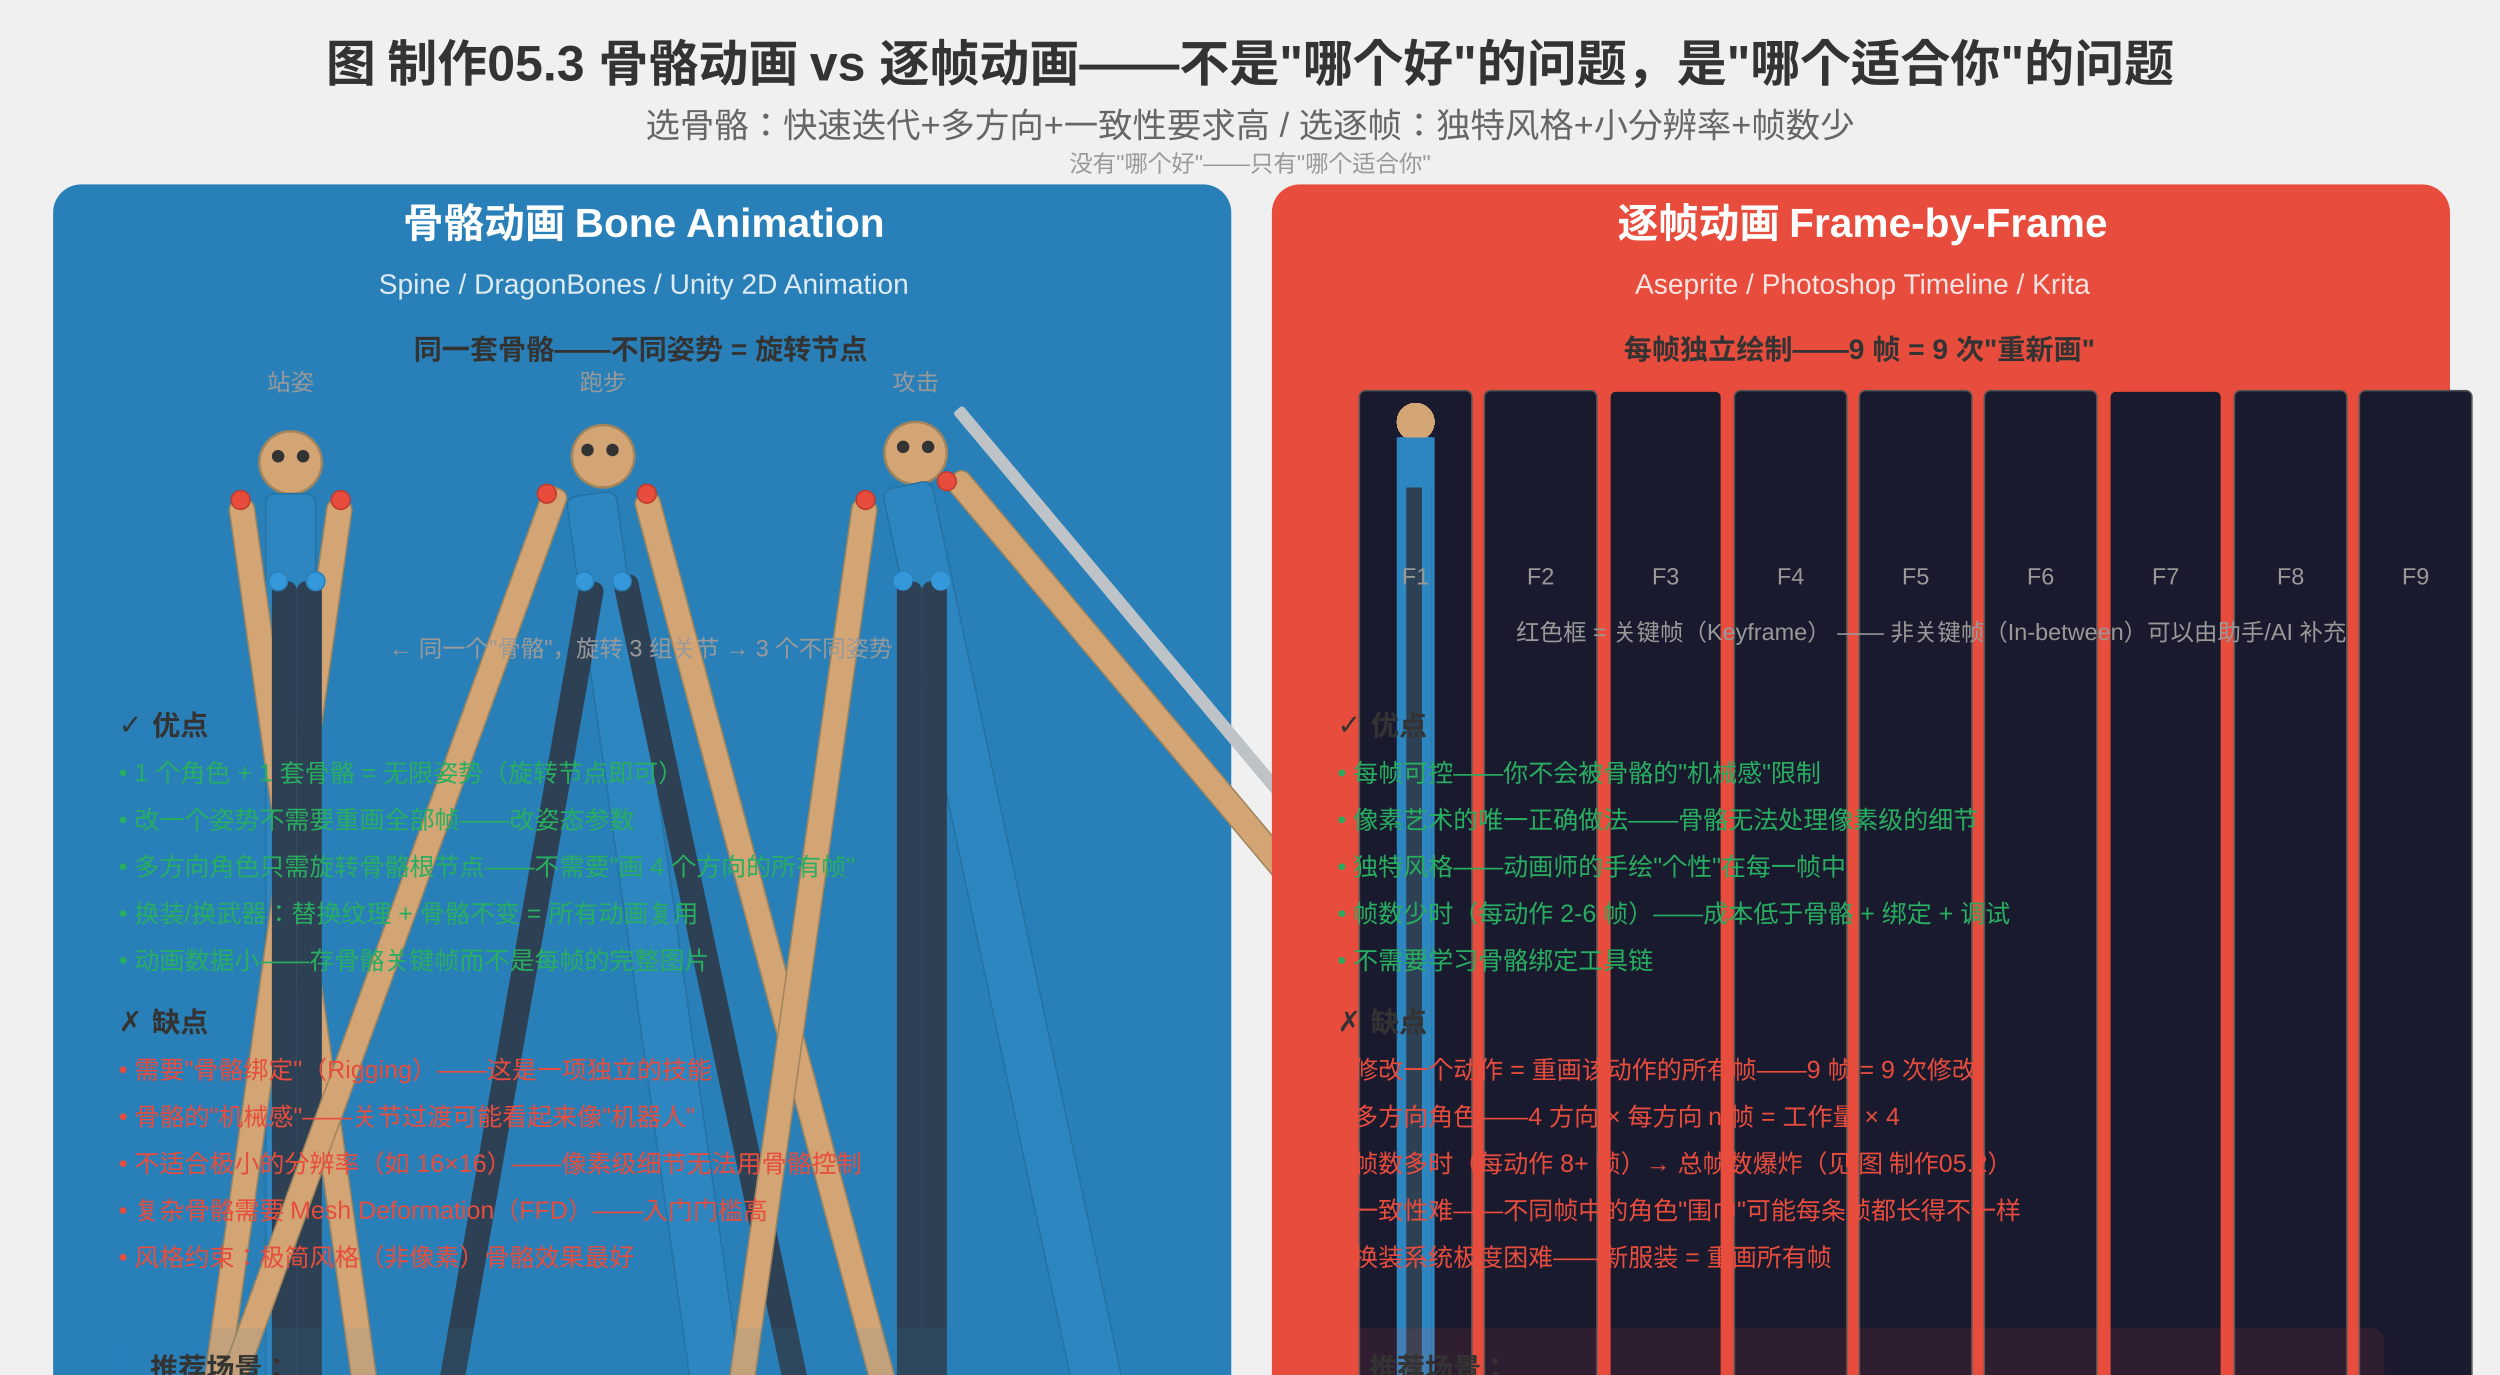
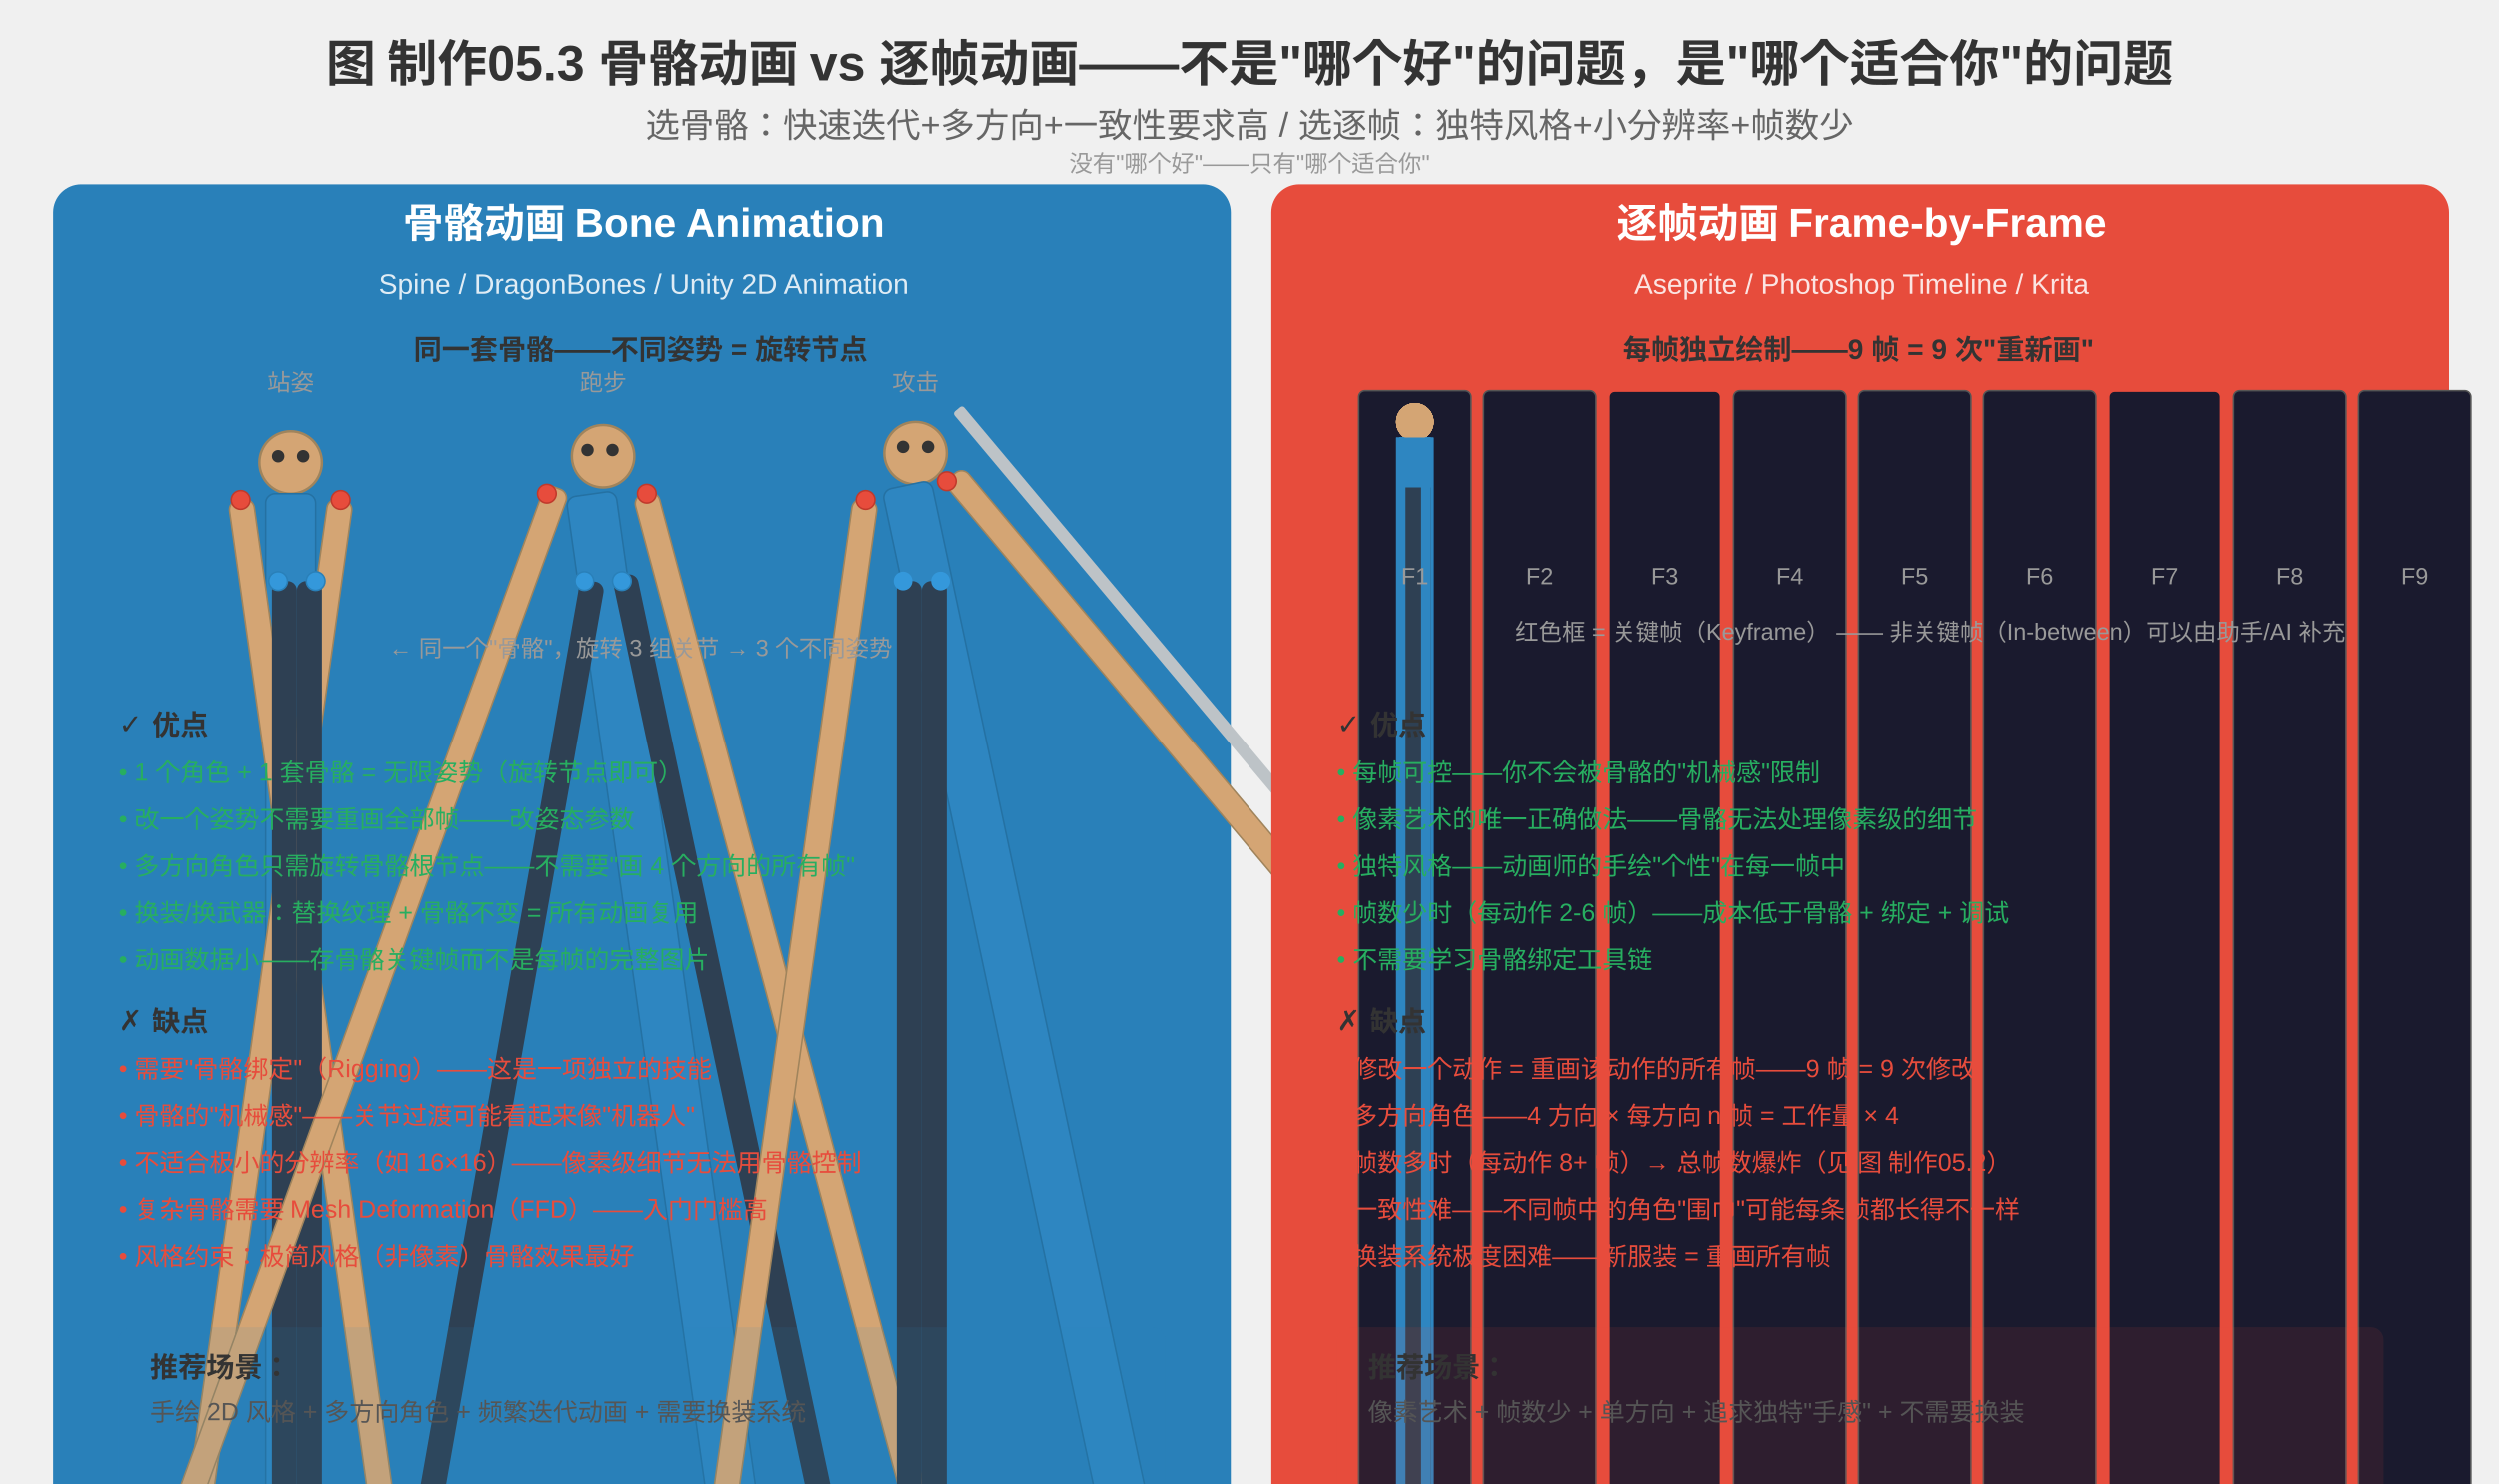
- <svg xmlns="http://www.w3.org/2000/svg" viewBox="0.0 0.0 800.0 440" width="800" height="440">
+ <svg xmlns="http://www.w3.org/2000/svg" viewBox="0.0 0.0 800.0 475" width="800" height="475">
  <style>
    text { font-family: 'PingFang SC','Microsoft YaHei',Arial,sans-serif; }
    .title { font-size: 16px; font-weight: bold; fill: #333; }
    .subtitle { font-size: 11px; fill: #666; }
    .col-title { font-size: 13px; font-weight: bold; fill: #fff; text-anchor: middle; }
    .col-sub { font-size: 9px; fill: #fff; opacity: 0.85; text-anchor: middle; }
    .step-label { font-size: 9px; font-weight: bold; fill: #333; }
    .step-desc { font-size: 8px; fill: #555; }
    .pro-item { font-size: 8px; fill: #27AE60; }
    .con-item { font-size: 8px; fill: #E74C3C; }
    .note { font-size: 7.5px; fill: #999; }
  </style>
  <text x="400" y="26" class="title" text-anchor="middle">图 制作05.3  骨骼动画 vs 逐帧动画——不是"哪个好"的问题，是"哪个适合你"的问题</text>
  <text x="400" y="44" class="subtitle" text-anchor="middle">选骨骼：快速迭代+多方向+一致性要求高 / 选逐帧：独特风格+小分辨率+帧数少</text>
  <g transform="translate(18, 60)">
-     <rect x="0" y="0" width="375" height="440" fill="#FAFAFA" stroke="#2980B9" stroke-width="2" rx="8" />
-     <rect x="0" y="0" width="375" height="440" fill="#2980B9" rx="8" />
-     <rect x="0" y="21" width="375" height="440" fill="#2980B9" />
+     <rect x="0" y="0" width="375" height="475" fill="#FAFAFA" stroke="#2980B9" stroke-width="2" rx="8" />
+     <rect x="0" y="0" width="375" height="475" fill="#2980B9" rx="8" />
+     <rect x="0" y="21" width="375" height="475" fill="#2980B9" />
    <text x="188" y="16" class="col-title">骨骼动画 Bone Animation</text>
    <text x="188" y="34" class="col-sub">Spine / DragonBones / Unity 2D Animation</text>
    <g transform="translate(25, 55)">
      <text x="162" y="0" class="step-label" text-anchor="middle">同一套骨骼——不同姿势 = 旋转节点</text>
      <g transform="translate(20, 15)">
        <text x="30" y="-5" class="note" text-anchor="middle">站姿</text>
        <circle cx="30" cy="18" r="10" fill="#D4A574" stroke="#A0845C" stroke-width="0.8" />
        <circle cx="26" cy="16" r="2" fill="#333" />
        <circle cx="34" cy="16" r="2" fill="#333" />
-         <rect x="22" y="28" width="16" height="440" fill="#2E86C1" rx="3" stroke="#2471A3" stroke-width="0.5" />
-         <rect x="10" y="30" width="8" height="440" fill="#D4A574" rx="3" stroke="#A0845C" stroke-width="0.5" transform="rotate(-8,14,30)" />
-         <rect x="42" y="30" width="8" height="440" fill="#D4A574" rx="3" stroke="#A0845C" stroke-width="0.5" transform="rotate(8,46,30)" />
-         <rect x="24" y="56" width="8" height="440" fill="#2E4053" rx="3" />
-         <rect x="32" y="56" width="8" height="440" fill="#2E4053" rx="3" />
+         <rect x="22" y="28" width="16" height="475" fill="#2E86C1" rx="3" stroke="#2471A3" stroke-width="0.5" />
+         <rect x="10" y="30" width="8" height="475" fill="#D4A574" rx="3" stroke="#A0845C" stroke-width="0.5" transform="rotate(-8,14,30)" />
+         <rect x="42" y="30" width="8" height="475" fill="#D4A574" rx="3" stroke="#A0845C" stroke-width="0.5" transform="rotate(8,46,30)" />
+         <rect x="24" y="56" width="8" height="475" fill="#2E4053" rx="3" />
+         <rect x="32" y="56" width="8" height="475" fill="#2E4053" rx="3" />
        <circle cx="14" cy="30" r="3" fill="#E74C3C" stroke="#C0392B" stroke-width="0.5" />
        <circle cx="46" cy="30" r="3" fill="#E74C3C" stroke="#C0392B" stroke-width="0.5" />
        <circle cx="26" cy="56" r="3" fill="#3498DB" stroke="#2980B9" stroke-width="0.5" />
        <circle cx="38" cy="56" r="3" fill="#3498DB" stroke="#2980B9" stroke-width="0.5" />
      </g>
      <g transform="translate(120, 15)">
        <text x="30" y="-5" class="note" text-anchor="middle">跑步</text>
        <circle cx="30" cy="16" r="10" fill="#D4A574" stroke="#A0845C" stroke-width="0.8" transform="rotate(-5,30,16)" />
        <circle cx="25" cy="14" r="2" fill="#333" />
        <circle cx="33" cy="14" r="2" fill="#333" />
-         <rect x="20" y="28" width="16" height="440" fill="#2E86C1" rx="3" stroke="#2471A3" stroke-width="0.5" transform="rotate(-8,28,42)" />
-         <rect x="10" y="26" width="8" height="440" fill="#D4A574" rx="3" stroke="#A0845C" stroke-width="0.5" transform="rotate(20,14,30)" />
-         <rect x="40" y="28" width="8" height="440" fill="#D4A574" rx="3" stroke="#A0845C" stroke-width="0.5" transform="rotate(-15,44,30)" />
-         <rect x="22" y="56" width="8" height="440" fill="#2E4053" rx="3" transform="rotate(10,26,60)" />
-         <rect x="34" y="54" width="8" height="440" fill="#2E4053" rx="3" transform="rotate(-12,38,60)" />
+         <rect x="20" y="28" width="16" height="475" fill="#2E86C1" rx="3" stroke="#2471A3" stroke-width="0.5" transform="rotate(-8,28,42)" />
+         <rect x="10" y="26" width="8" height="475" fill="#D4A574" rx="3" stroke="#A0845C" stroke-width="0.5" transform="rotate(20,14,30)" />
+         <rect x="40" y="28" width="8" height="475" fill="#D4A574" rx="3" stroke="#A0845C" stroke-width="0.5" transform="rotate(-15,44,30)" />
+         <rect x="22" y="56" width="8" height="475" fill="#2E4053" rx="3" transform="rotate(10,26,60)" />
+         <rect x="34" y="54" width="8" height="475" fill="#2E4053" rx="3" transform="rotate(-12,38,60)" />
        <circle cx="12" cy="28" r="3" fill="#E74C3C" stroke="#C0392B" stroke-width="0.5" />
        <circle cx="44" cy="28" r="3" fill="#E74C3C" stroke="#C0392B" stroke-width="0.5" />
        <circle cx="24" cy="56" r="3" fill="#3498DB" stroke="#2980B9" stroke-width="0.5" />
        <circle cx="36" cy="56" r="3" fill="#3498DB" stroke="#2980B9" stroke-width="0.5" />
      </g>
      <g transform="translate(220, 15)">
        <text x="30" y="-5" class="note" text-anchor="middle">攻击</text>
        <circle cx="30" cy="15" r="10" fill="#D4A574" stroke="#A0845C" stroke-width="0.8" />
        <circle cx="26" cy="13" r="2" fill="#333" />
        <circle cx="34" cy="13" r="2" fill="#333" />
-         <rect x="22" y="25" width="16" height="440" fill="#2E86C1" rx="3" stroke="#2471A3" stroke-width="0.5" transform="rotate(-12,30,39)" />
-         <rect x="38" y="22" width="8" height="440" fill="#D4A574" rx="3" stroke="#A0845C" stroke-width="0.5" transform="rotate(-40,42,22)" />
-         <rect x="44" y="0" width="4" height="440" fill="#BDC3C7" rx="1" transform="rotate(-40,46,4)" />
+         <rect x="22" y="25" width="16" height="475" fill="#2E86C1" rx="3" stroke="#2471A3" stroke-width="0.5" transform="rotate(-12,30,39)" />
+         <rect x="38" y="22" width="8" height="475" fill="#D4A574" rx="3" stroke="#A0845C" stroke-width="0.5" transform="rotate(-40,42,22)" />
+         <rect x="44" y="0" width="4" height="475" fill="#BDC3C7" rx="1" transform="rotate(-40,46,4)" />
        <circle cx="40" cy="24" r="3" fill="#E74C3C" stroke="#C0392B" stroke-width="0.5" />
-         <rect x="10" y="30" width="8" height="440" fill="#D4A574" rx="3" stroke="#A0845C" stroke-width="0.5" transform="rotate(8,14,30)" />
+         <rect x="10" y="30" width="8" height="475" fill="#D4A574" rx="3" stroke="#A0845C" stroke-width="0.5" transform="rotate(8,14,30)" />
        <circle cx="14" cy="30" r="3" fill="#E74C3C" stroke="#C0392B" stroke-width="0.5" />
-         <rect x="24" y="56" width="8" height="440" fill="#2E4053" rx="3" />
-         <rect x="32" y="56" width="8" height="440" fill="#2E4053" rx="3" />
+         <rect x="24" y="56" width="8" height="475" fill="#2E4053" rx="3" />
+         <rect x="32" y="56" width="8" height="475" fill="#2E4053" rx="3" />
        <circle cx="26" cy="56" r="3" fill="#3498DB" />
        <circle cx="38" cy="56" r="3" fill="#3498DB" />
      </g>
      <text x="162" y="95" class="note" text-anchor="middle">← 同一个"骨骼"，旋转 3 组关节 → 3 个不同姿势</text>
    </g>
    <g transform="translate(20, 175)">
      <text x="0" y="0" class="step-label" fill="#2980B9">✓ 优点</text>
      <text x="0" y="15" class="pro-item">• 1 个角色 + 1 套骨骼 = 无限姿势（旋转节点即可）</text>
      <text x="0" y="30" class="pro-item">• 改一个姿势不需要重画全部帧——改姿态参数</text>
      <text x="0" y="45" class="pro-item">• 多方向角色只需旋转骨骼根节点——不需要"画 4 个方向的所有帧"</text>
      <text x="0" y="60" class="pro-item">• 换装/换武器：替换纹理 + 骨骼不变 = 所有动画复用</text>
      <text x="0" y="75" class="pro-item">• 动画数据小——存骨骼关键帧而不是每帧的完整图片</text>
    </g>
    <g transform="translate(20, 270)">
      <text x="0" y="0" class="step-label" fill="#E74C3C">✗ 缺点</text>
      <text x="0" y="15" class="con-item">• 需要"骨骼绑定"（Rigging）——这是一项独立的技能</text>
      <text x="0" y="30" class="con-item">• 骨骼的"机械感"——关节过渡可能看起来像"机器人"</text>
      <text x="0" y="45" class="con-item">• 不适合极小的分辨率（如 16×16）——像素级细节无法用骨骼控制</text>
      <text x="0" y="60" class="con-item">• 复杂骨骼需要 Mesh Deformation（FFD）——入门门槛高</text>
      <text x="0" y="75" class="con-item">• 风格约束：极简风格（非像素）骨骼效果最好</text>
    </g>
    <g transform="translate(20, 365)">
-       <rect x="0" y="0" width="335" height="440" fill="#2980B9" opacity="0.1" rx="4" />
+       <rect x="0" y="0" width="335" height="475" fill="#2980B9" opacity="0.1" rx="4" />
      <text x="10" y="16" class="step-label" fill="#2980B9">推荐场景：</text>
      <text x="10" y="30" class="step-desc" fill="#333">手绘 2D 风格 + 多方向角色 + 频繁迭代动画 + 需要换装系统</text>
    </g>
  </g>
  <g transform="translate(408, 60)">
-     <rect x="0" y="0" width="375" height="440" fill="#FAFAFA" stroke="#E74C3C" stroke-width="2" rx="8" />
-     <rect x="0" y="0" width="375" height="440" fill="#E74C3C" rx="8" />
-     <rect x="0" y="21" width="375" height="440" fill="#E74C3C" />
+     <rect x="0" y="0" width="375" height="475" fill="#FAFAFA" stroke="#E74C3C" stroke-width="2" rx="8" />
+     <rect x="0" y="0" width="375" height="475" fill="#E74C3C" rx="8" />
+     <rect x="0" y="21" width="375" height="475" fill="#E74C3C" />
    <text x="188" y="16" class="col-title">逐帧动画 Frame-by-Frame</text>
    <text x="188" y="34" class="col-sub">Aseprite / Photoshop Timeline / Krita</text>
    <g transform="translate(25, 55)">
      <text x="162" y="0" class="step-label" text-anchor="middle">每帧独立绘制——9 帧 = 9 次"重新画"</text>
-       <rect x="2" y="10" width="36" height="440" fill="#1A1A2E" stroke="#555" stroke-width="0.5" rx="2" />
+       <rect x="2" y="10" width="36" height="475" fill="#1A1A2E" stroke="#555" stroke-width="0.5" rx="2" />
      <ellipse cx="20" cy="20" rx="6" ry="6" fill="#D4A574" />
-       <rect x="15" y="25" width="10" height="440" fill="#2E86C1" />
-       <rect x="18" y="41" width="5" height="440" fill="#2E4053" />
-       <rect x="42" y="10" width="36" height="440" fill="#1A1A2E" stroke="#555" stroke-width="0.5" rx="2" />
+       <rect x="15" y="25" width="10" height="475" fill="#2E86C1" />
+       <rect x="18" y="41" width="5" height="475" fill="#2E4053" />
+       <rect x="42" y="10" width="36" height="475" fill="#1A1A2E" stroke="#555" stroke-width="0.5" rx="2" />
      <ellipse cx="20" cy="20" rx="6" ry="6" fill="#D4A574" />
-       <rect x="14" y="25" width="10" height="440" fill="#2E86C1" />
-       <rect x="16" y="41" width="6" height="440" fill="#2E4053" />
-       <rect x="82" y="10" width="36" height="440" fill="#1A1A2E" stroke="#E74C3C" stroke-width="0.8" rx="2" />
+       <rect x="14" y="25" width="10" height="475" fill="#2E86C1" />
+       <rect x="16" y="41" width="6" height="475" fill="#2E4053" />
+       <rect x="82" y="10" width="36" height="475" fill="#1A1A2E" stroke="#E74C3C" stroke-width="0.8" rx="2" />
      <ellipse cx="20" cy="20" rx="6" ry="6" fill="#D4A574" />
-       <rect x="15" y="25" width="10" height="440" fill="#2E86C1" />
-       <rect x="19" y="41" width="5" height="440" fill="#2E4053" />
-       <rect x="122" y="10" width="36" height="440" fill="#1A1A2E" stroke="#555" stroke-width="0.5" rx="2" />
+       <rect x="15" y="25" width="10" height="475" fill="#2E86C1" />
+       <rect x="19" y="41" width="5" height="475" fill="#2E4053" />
+       <rect x="122" y="10" width="36" height="475" fill="#1A1A2E" stroke="#555" stroke-width="0.5" rx="2" />
      <ellipse cx="20" cy="20" rx="6" ry="6" fill="#D4A574" />
-       <rect x="16" y="25" width="10" height="440" fill="#2E86C1" />
-       <rect x="20" y="41" width="5" height="440" fill="#2E4053" />
-       <rect x="162" y="10" width="36" height="440" fill="#1A1A2E" stroke="#555" stroke-width="0.5" rx="2" />
+       <rect x="16" y="25" width="10" height="475" fill="#2E86C1" />
+       <rect x="20" y="41" width="5" height="475" fill="#2E4053" />
+       <rect x="162" y="10" width="36" height="475" fill="#1A1A2E" stroke="#555" stroke-width="0.5" rx="2" />
      <ellipse cx="20" cy="20" rx="6" ry="6" fill="#D4A574" />
-       <rect x="15" y="25" width="10" height="440" fill="#2E86C1" />
-       <rect x="17" y="41" width="5" height="440" fill="#2E4053" />
-       <rect x="202" y="10" width="36" height="440" fill="#1A1A2E" stroke="#555" stroke-width="0.5" rx="2" />
+       <rect x="15" y="25" width="10" height="475" fill="#2E86C1" />
+       <rect x="17" y="41" width="5" height="475" fill="#2E4053" />
+       <rect x="202" y="10" width="36" height="475" fill="#1A1A2E" stroke="#555" stroke-width="0.5" rx="2" />
      <ellipse cx="20" cy="20" rx="6" ry="6" fill="#D4A574" />
-       <rect x="14" y="25" width="10" height="440" fill="#2E86C1" />
-       <rect x="15" y="41" width="6" height="440" fill="#2E4053" />
-       <rect x="242" y="10" width="36" height="440" fill="#1A1A2E" stroke="#E74C3C" stroke-width="0.8" rx="2" />
+       <rect x="14" y="25" width="10" height="475" fill="#2E86C1" />
+       <rect x="15" y="41" width="6" height="475" fill="#2E4053" />
+       <rect x="242" y="10" width="36" height="475" fill="#1A1A2E" stroke="#E74C3C" stroke-width="0.8" rx="2" />
      <ellipse cx="20" cy="20" rx="6" ry="6" fill="#D4A574" />
-       <rect x="15" y="25" width="10" height="440" fill="#2E86C1" />
-       <rect x="18" y="41" width="5" height="440" fill="#2E4053" />
-       <rect x="282" y="10" width="36" height="440" fill="#1A1A2E" stroke="#555" stroke-width="0.5" rx="2" />
+       <rect x="15" y="25" width="10" height="475" fill="#2E86C1" />
+       <rect x="18" y="41" width="5" height="475" fill="#2E4053" />
+       <rect x="282" y="10" width="36" height="475" fill="#1A1A2E" stroke="#555" stroke-width="0.5" rx="2" />
      <ellipse cx="20" cy="20" rx="6" ry="6" fill="#D4A574" />
-       <rect x="16" y="25" width="10" height="440" fill="#2E86C1" />
-       <rect x="20" y="41" width="5" height="440" fill="#2E4053" />
-       <rect x="322" y="10" width="36" height="440" fill="#1A1A2E" stroke="#555" stroke-width="0.5" rx="2" />
+       <rect x="16" y="25" width="10" height="475" fill="#2E86C1" />
+       <rect x="20" y="41" width="5" height="475" fill="#2E4053" />
+       <rect x="322" y="10" width="36" height="475" fill="#1A1A2E" stroke="#555" stroke-width="0.5" rx="2" />
      <ellipse cx="20" cy="20" rx="6" ry="6" fill="#D4A574" />
-       <rect x="15" y="25" width="10" height="440" fill="#2E86C1" />
-       <rect x="17" y="41" width="5" height="440" fill="#2E4053" />
+       <rect x="15" y="25" width="10" height="475" fill="#2E86C1" />
+       <rect x="17" y="41" width="5" height="475" fill="#2E4053" />
      <text x="20" y="72" class="note" text-anchor="middle">F1</text>
      <text x="60" y="72" class="note" text-anchor="middle">F2</text>
      <text x="100" y="72" class="note" text-anchor="middle" fill="#E74C3C">F3</text>
      <text x="140" y="72" class="note" text-anchor="middle">F4</text>
      <text x="180" y="72" class="note" text-anchor="middle">F5</text>
      <text x="220" y="72" class="note" text-anchor="middle">F6</text>
      <text x="260" y="72" class="note" text-anchor="middle" fill="#E74C3C">F7</text>
      <text x="300" y="72" class="note" text-anchor="middle">F8</text>
      <text x="340" y="72" class="note" text-anchor="middle">F9</text>
      <text x="185" y="90" class="note" text-anchor="middle" fill="#E74C3C">红色框 = 关键帧（Keyframe） —— 非关键帧（In-between）可以由助手/AI 补充</text>
    </g>
    <g transform="translate(20, 175)">
      <text x="0" y="0" class="step-label" fill="#27AE60">✓ 优点</text>
      <text x="0" y="15" class="pro-item">• 每帧可控——你不会被骨骼的"机械感"限制</text>
      <text x="0" y="30" class="pro-item">• 像素艺术的唯一正确做法——骨骼无法处理像素级的细节</text>
      <text x="0" y="45" class="pro-item">• 独特风格——动画师的手绘"个性"在每一帧中</text>
      <text x="0" y="60" class="pro-item">• 帧数少时（每动作 2-6 帧）——成本低于骨骼 + 绑定 + 调试</text>
      <text x="0" y="75" class="pro-item">• 不需要学习骨骼绑定工具链</text>
    </g>
    <g transform="translate(20, 270)">
      <text x="0" y="0" class="step-label" fill="#E74C3C">✗ 缺点</text>
      <text x="0" y="15" class="con-item">• 修改一个动作 = 重画该动作的所有帧——9 帧 = 9 次修改</text>
      <text x="0" y="30" class="con-item">• 多方向角色——4 方向 × 每方向 n 帧 = 工作量 × 4</text>
      <text x="0" y="45" class="con-item">• 帧数多时（每动作 8+ 帧）→ 总帧数爆炸（见 图 制作05.2）</text>
      <text x="0" y="60" class="con-item">• 一致性难——不同帧中的角色"围巾"可能每条帧都长得不一样</text>
      <text x="0" y="75" class="con-item">• 换装系统极度困难——新服装 = 重画所有帧</text>
    </g>
    <g transform="translate(20, 365)">
-       <rect x="0" y="0" width="335" height="440" fill="#E74C3C" opacity="0.1" rx="4" />
+       <rect x="0" y="0" width="335" height="475" fill="#E74C3C" opacity="0.1" rx="4" />
      <text x="10" y="16" class="step-label" fill="#E74C3C">推荐场景：</text>
      <text x="10" y="30" class="step-desc" fill="#333">像素艺术 + 帧数少 + 单方向 + 追求独特"手感" + 不需要换装</text>
    </g>
  </g>
  <text x="400" y="55" class="note" fill="#666" text-anchor="middle" font-size="8">没有"哪个好"——只有"哪个适合你"</text>
</svg>
